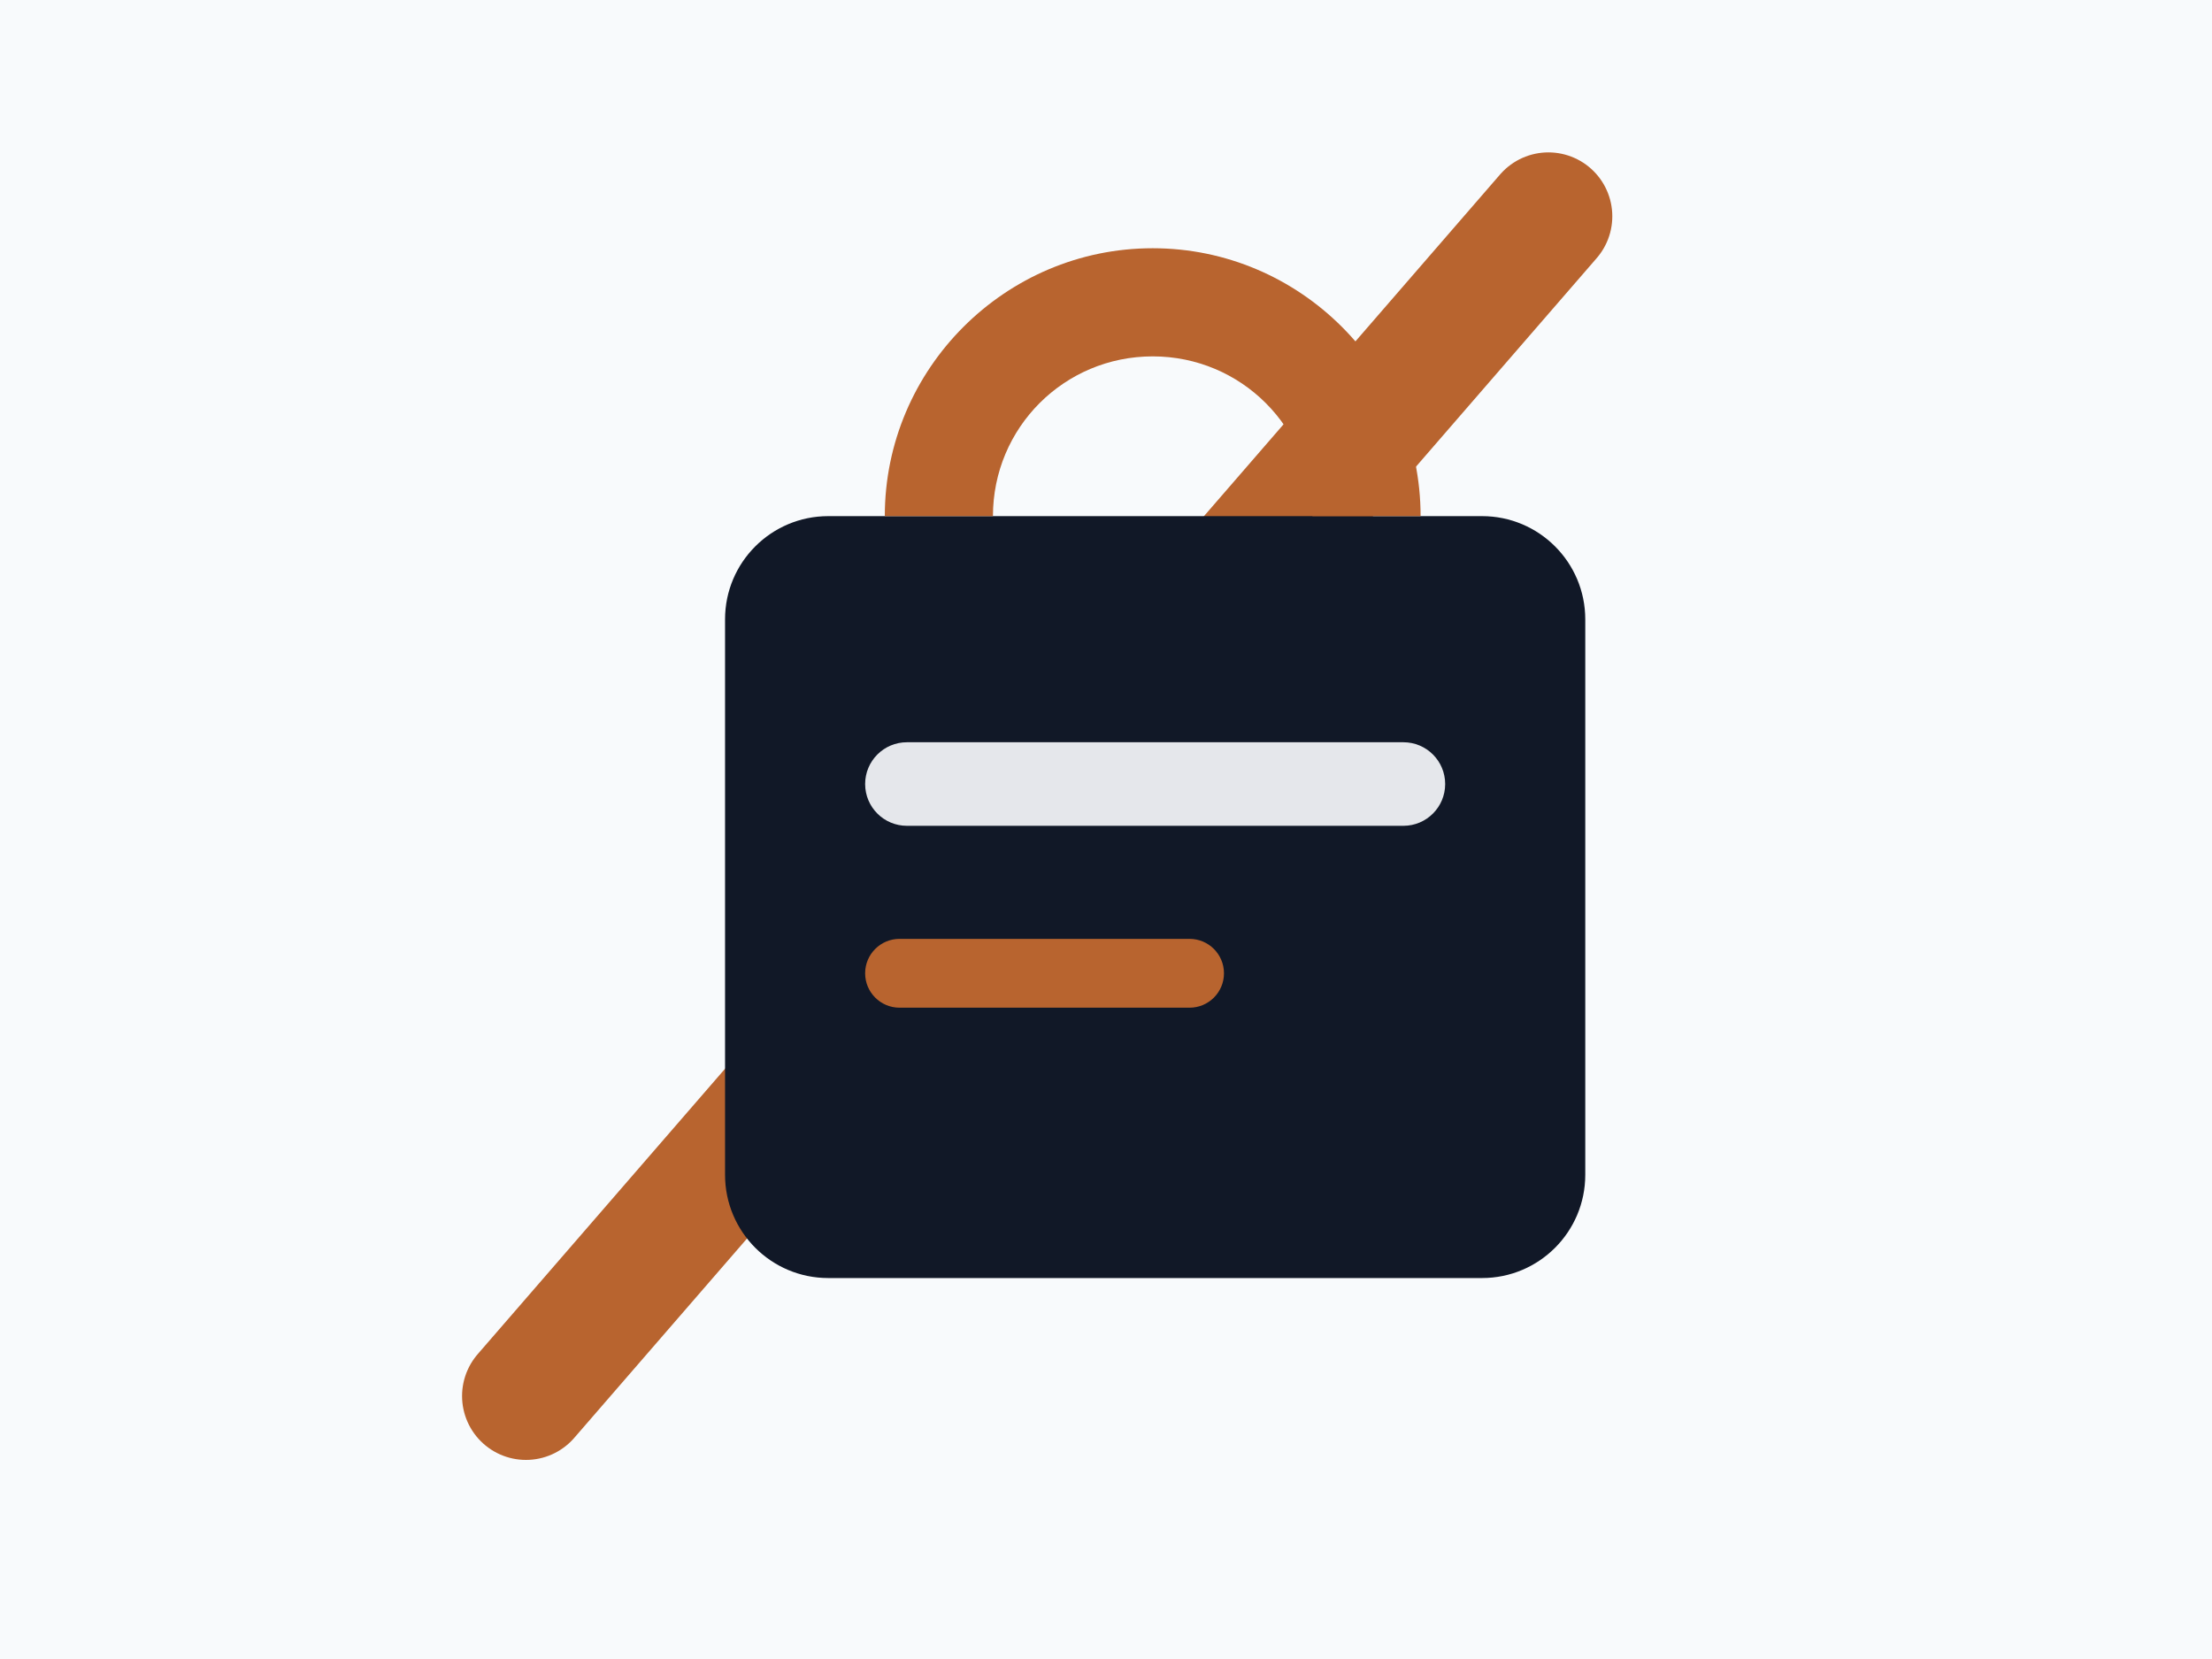
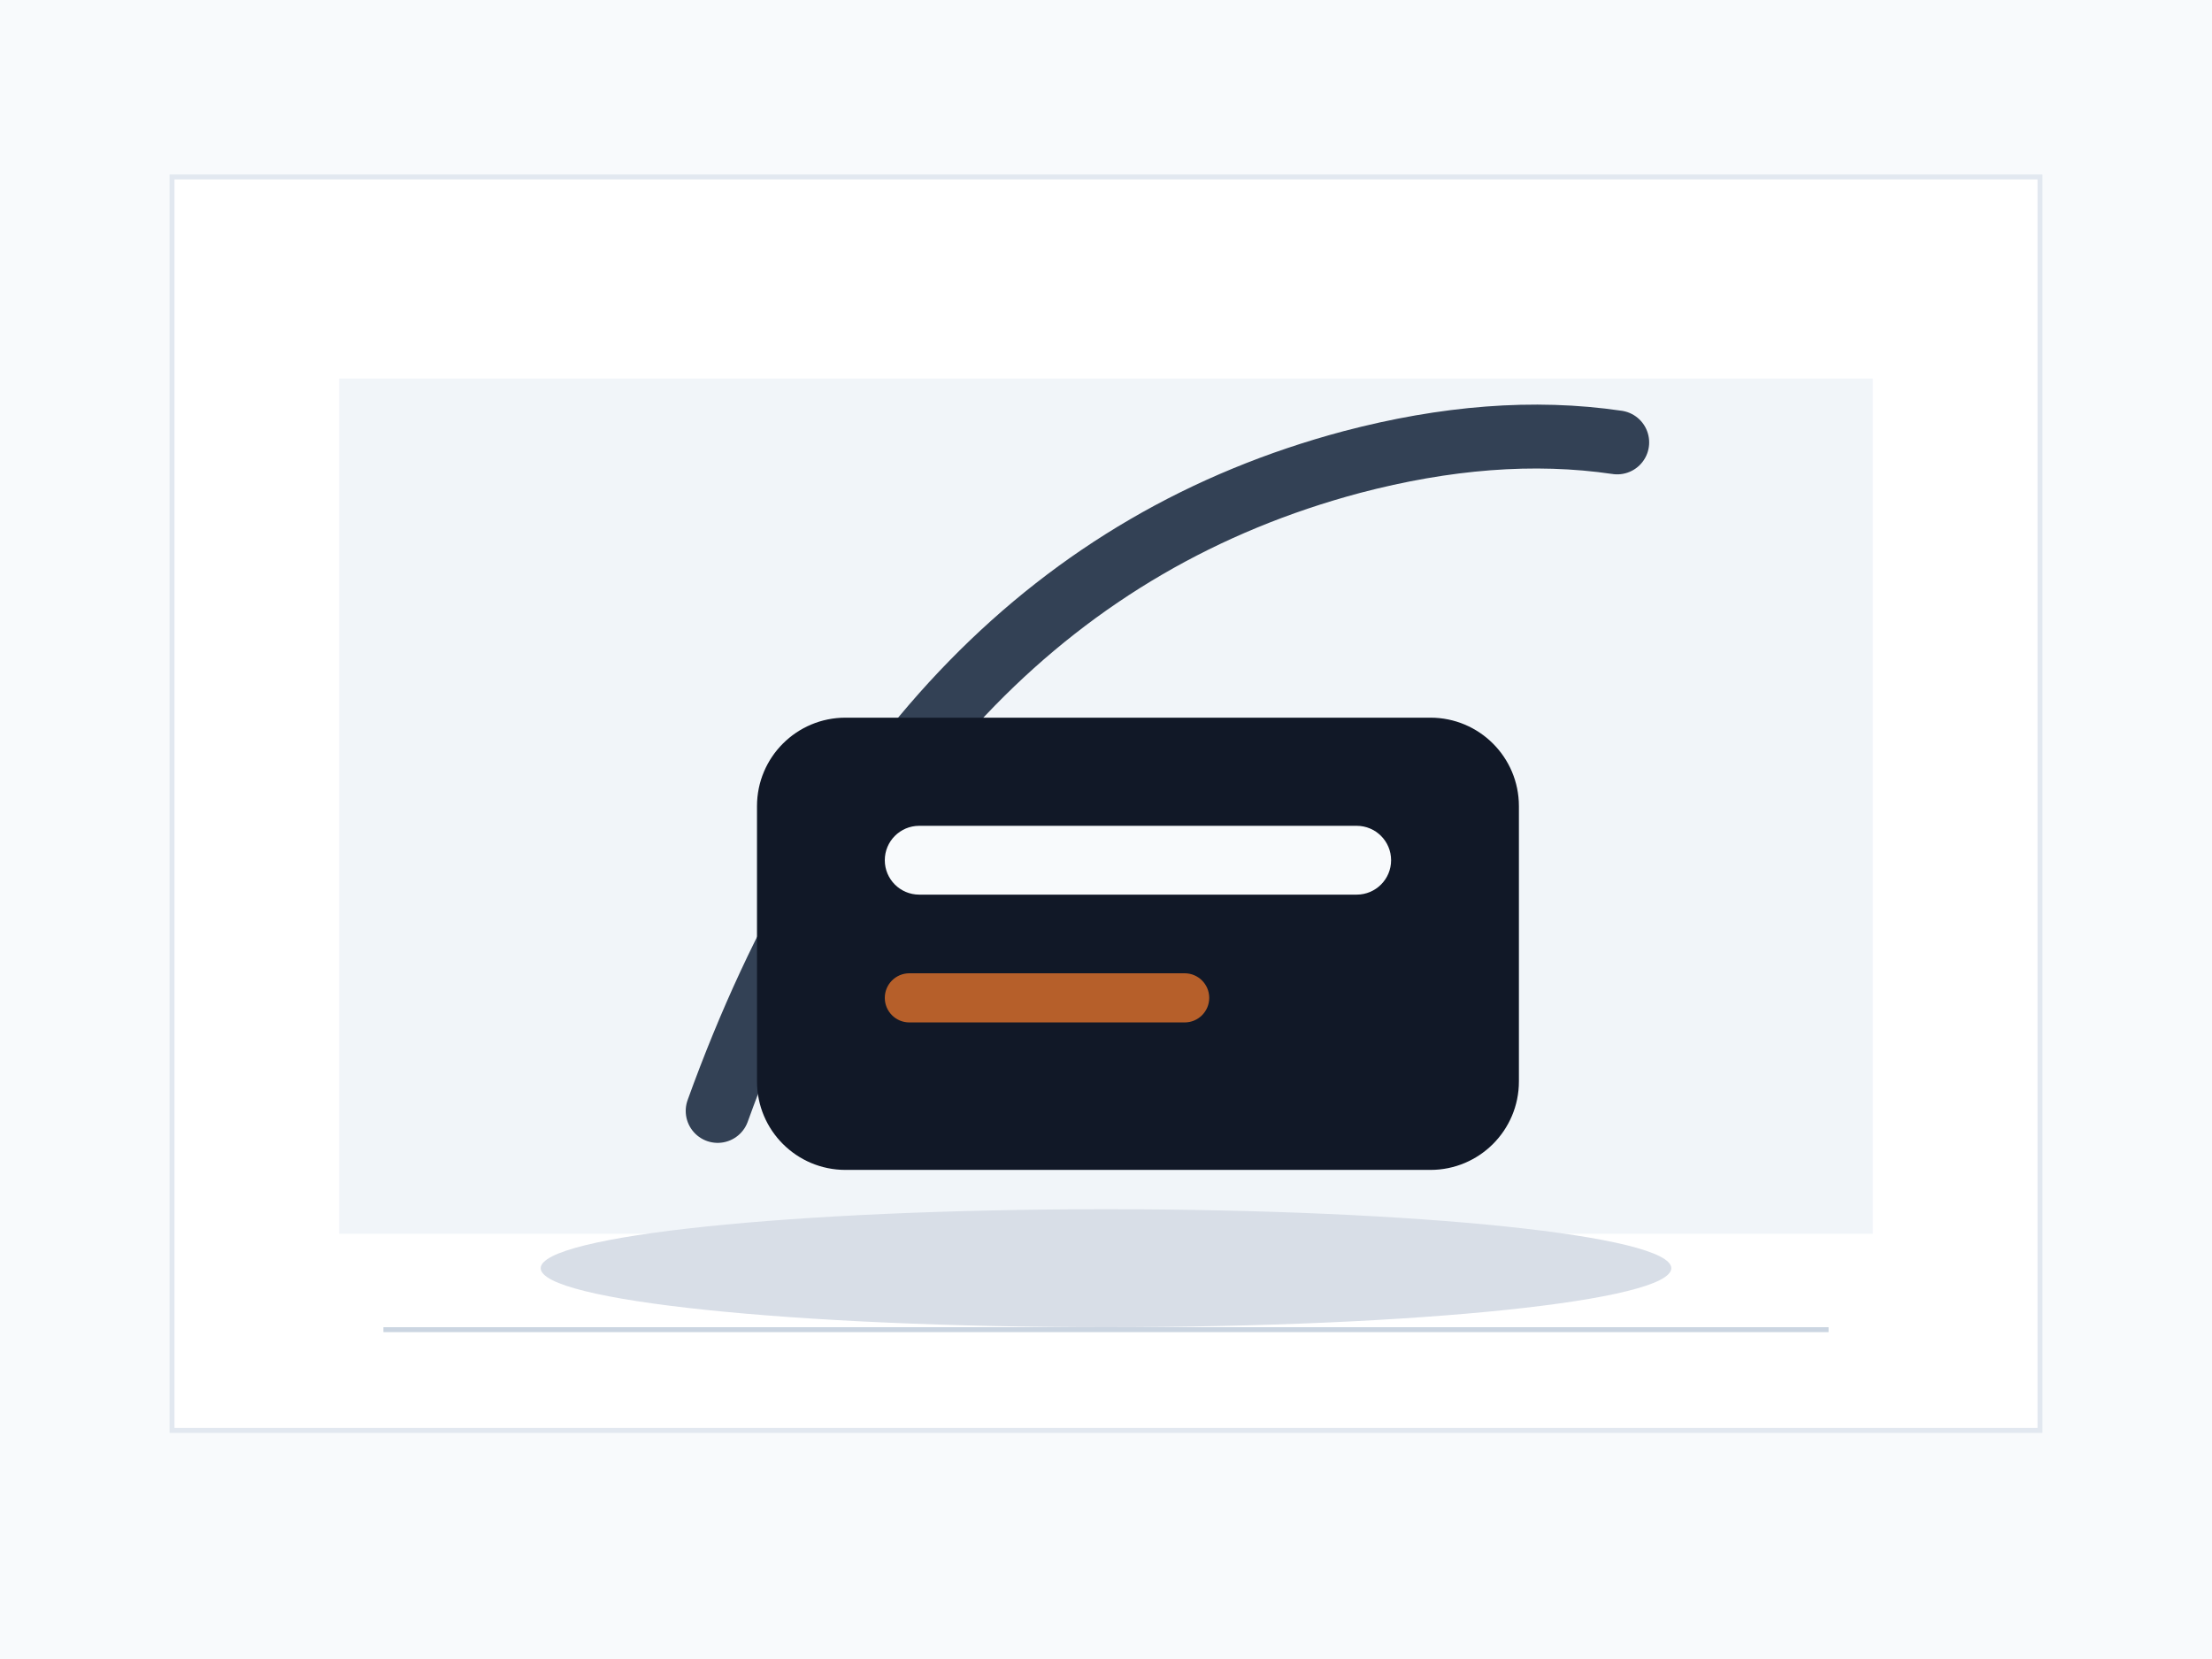
<svg xmlns="http://www.w3.org/2000/svg" width="900" height="675" viewBox="0 0 900 675" fill="none">
  <rect width="900" height="675" fill="#f8fafc" />
-   <path d="M214 568 630 88" stroke="#b8642f" stroke-width="52" stroke-linecap="round" />
-   <rect x="295" y="210" width="350" height="310" rx="42" fill="#111827" />
-   <path d="M360 210c0-60 49-109 109-109s109 49 109 109h-44c0-36-29-65-65-65s-65 29-65 65h-44Z" fill="#b8642f" />
-   <rect x="352" y="302" width="236" height="34" rx="17" fill="#e5e7eb" />
-   <rect x="352" y="382" width="146" height="28" rx="14" fill="#b8642f" />
+   <rect x="70" y="72" width="760" height="510" fill="#ffffff" stroke="#e2e8f0" stroke-width="2" />
+   <rect x="138" y="154" width="624" height="348" fill="#f1f5f9" />
+   <ellipse cx="450" cy="516" rx="230" ry="24" fill="#d8dee7" />
+   <path d="M292 452c52-144 138-232 258-264 38-10 74-13 108-8" stroke="#334155" stroke-width="26" stroke-linecap="round" />
+   <rect x="308" y="292" width="310" height="184" rx="36" fill="#111827" />
+   <rect x="360" y="336" width="206" height="28" rx="14" fill="#f8fafc" />
+   <rect x="360" y="396" width="132" height="20" rx="10" fill="#b65f2a" />
+   <rect x="156" y="540" width="588" height="2" fill="#cbd5e1" />
</svg>
